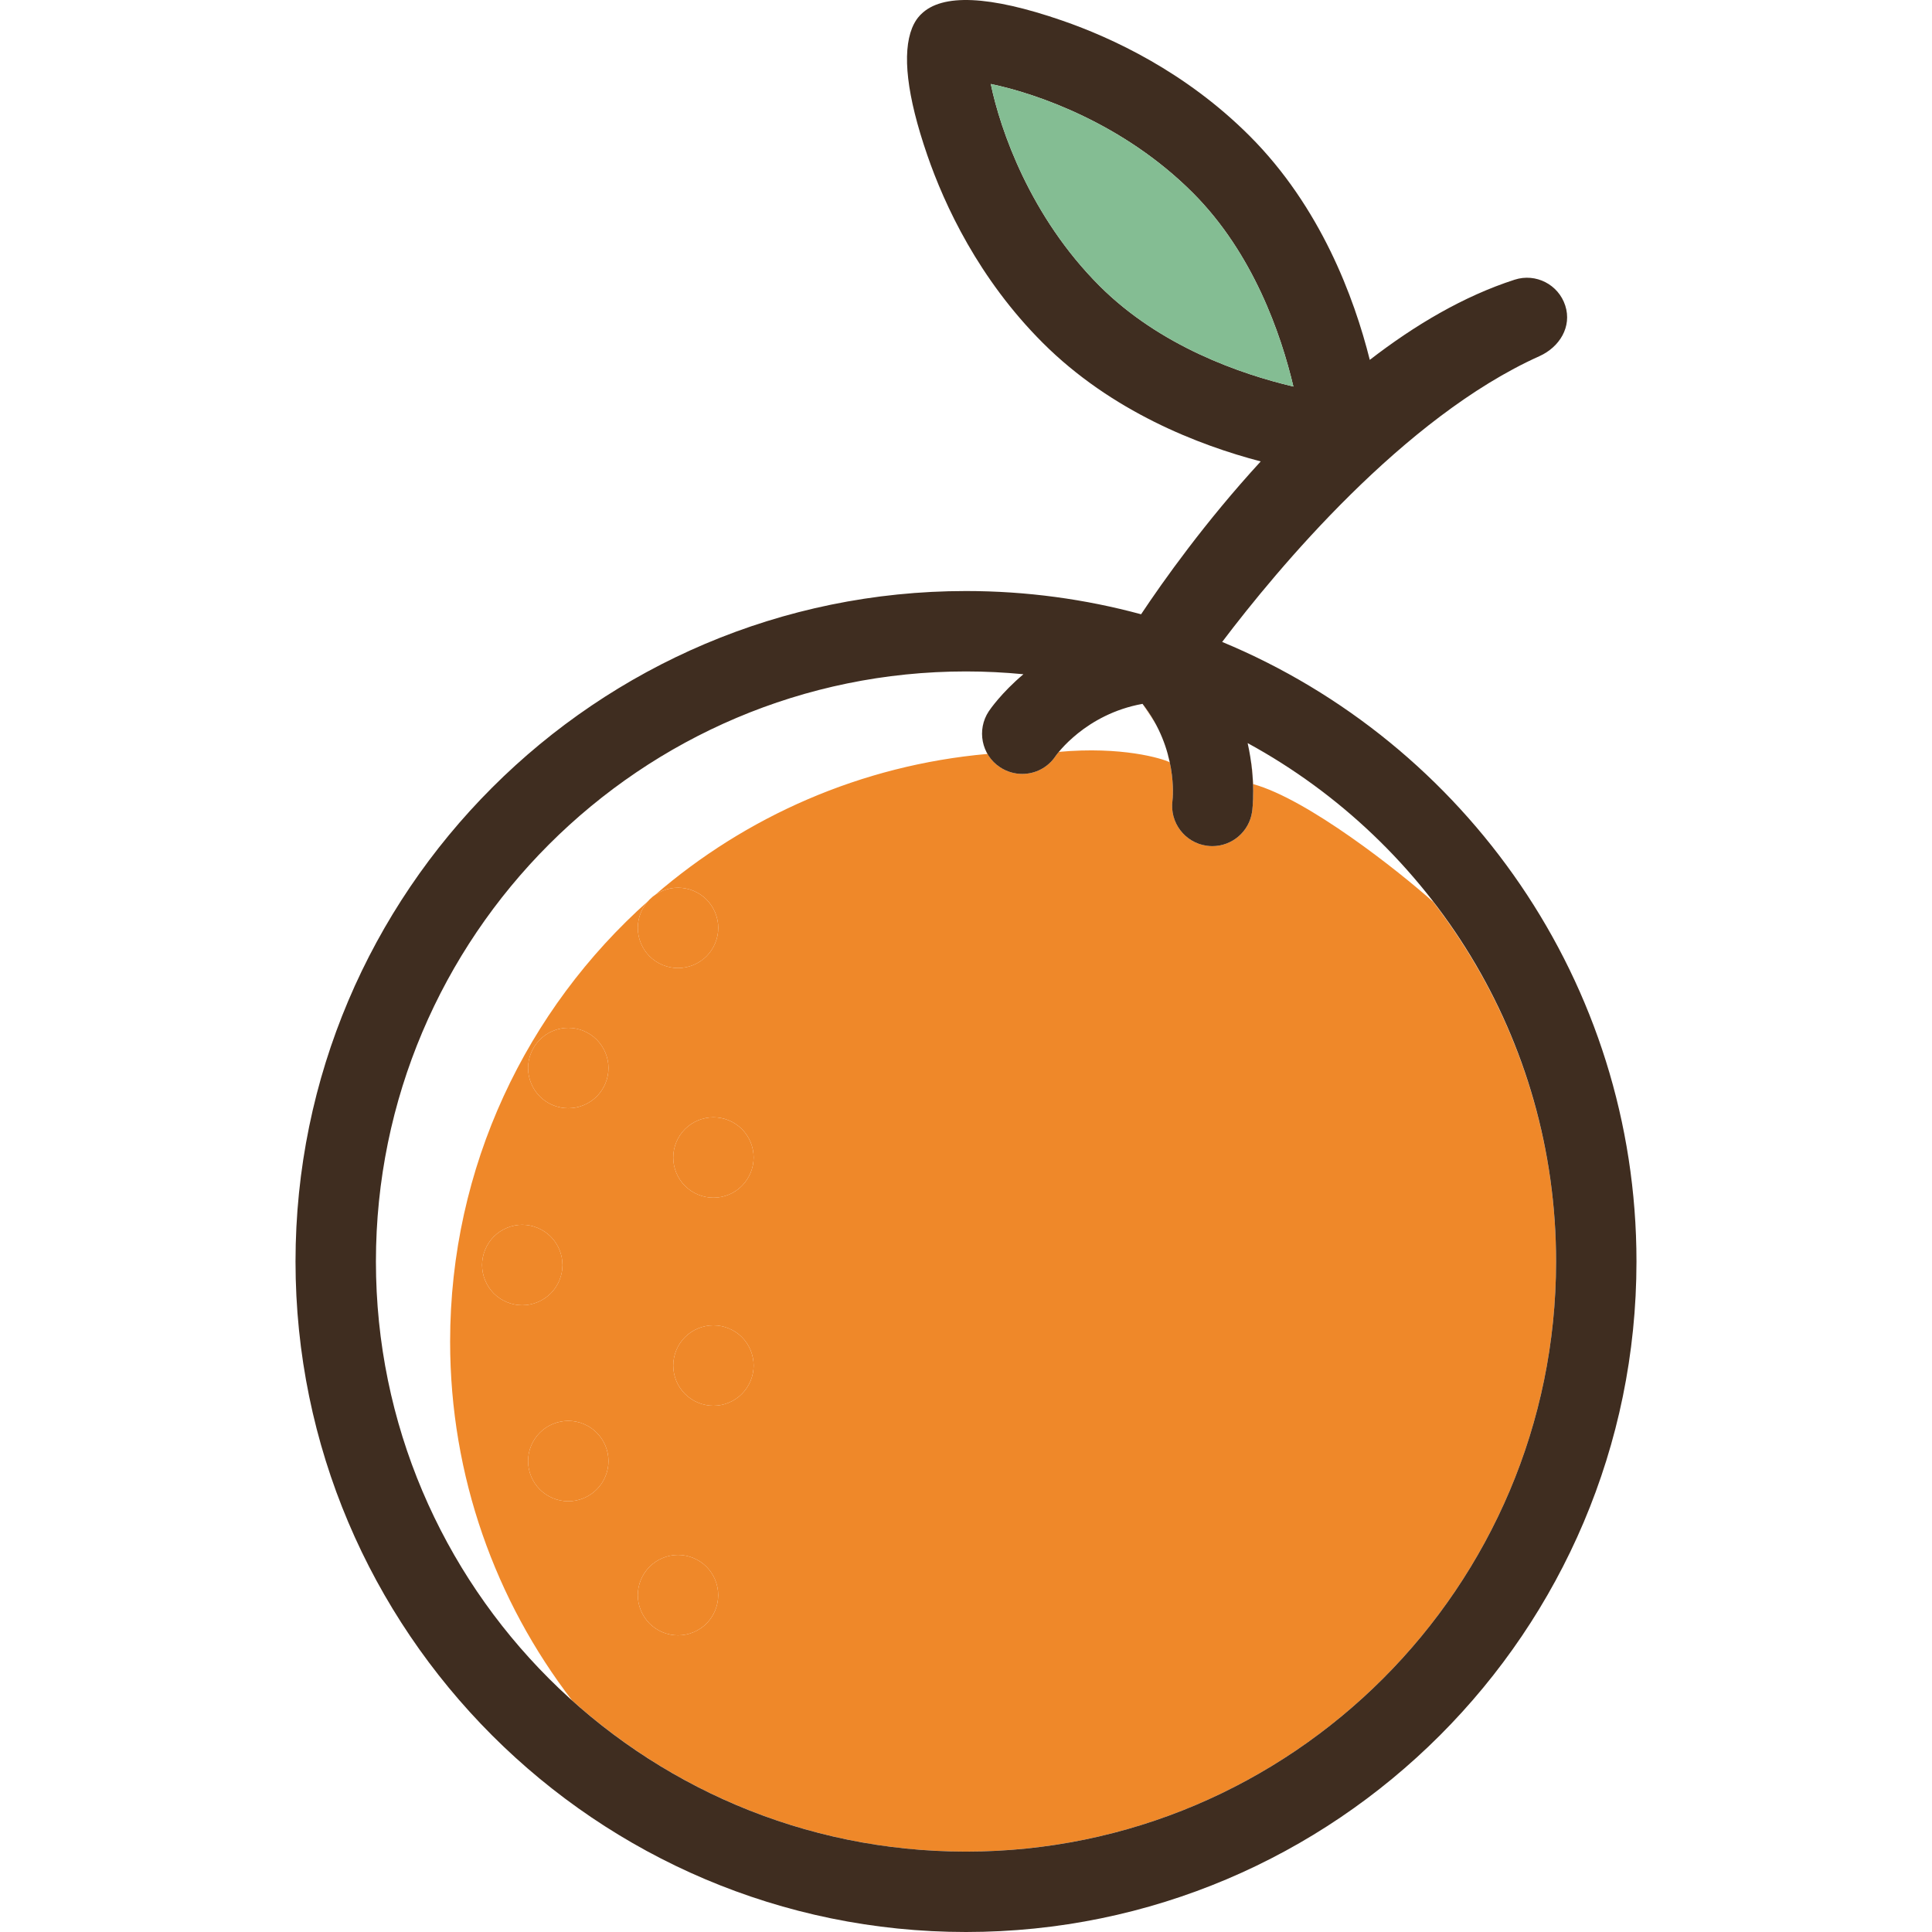
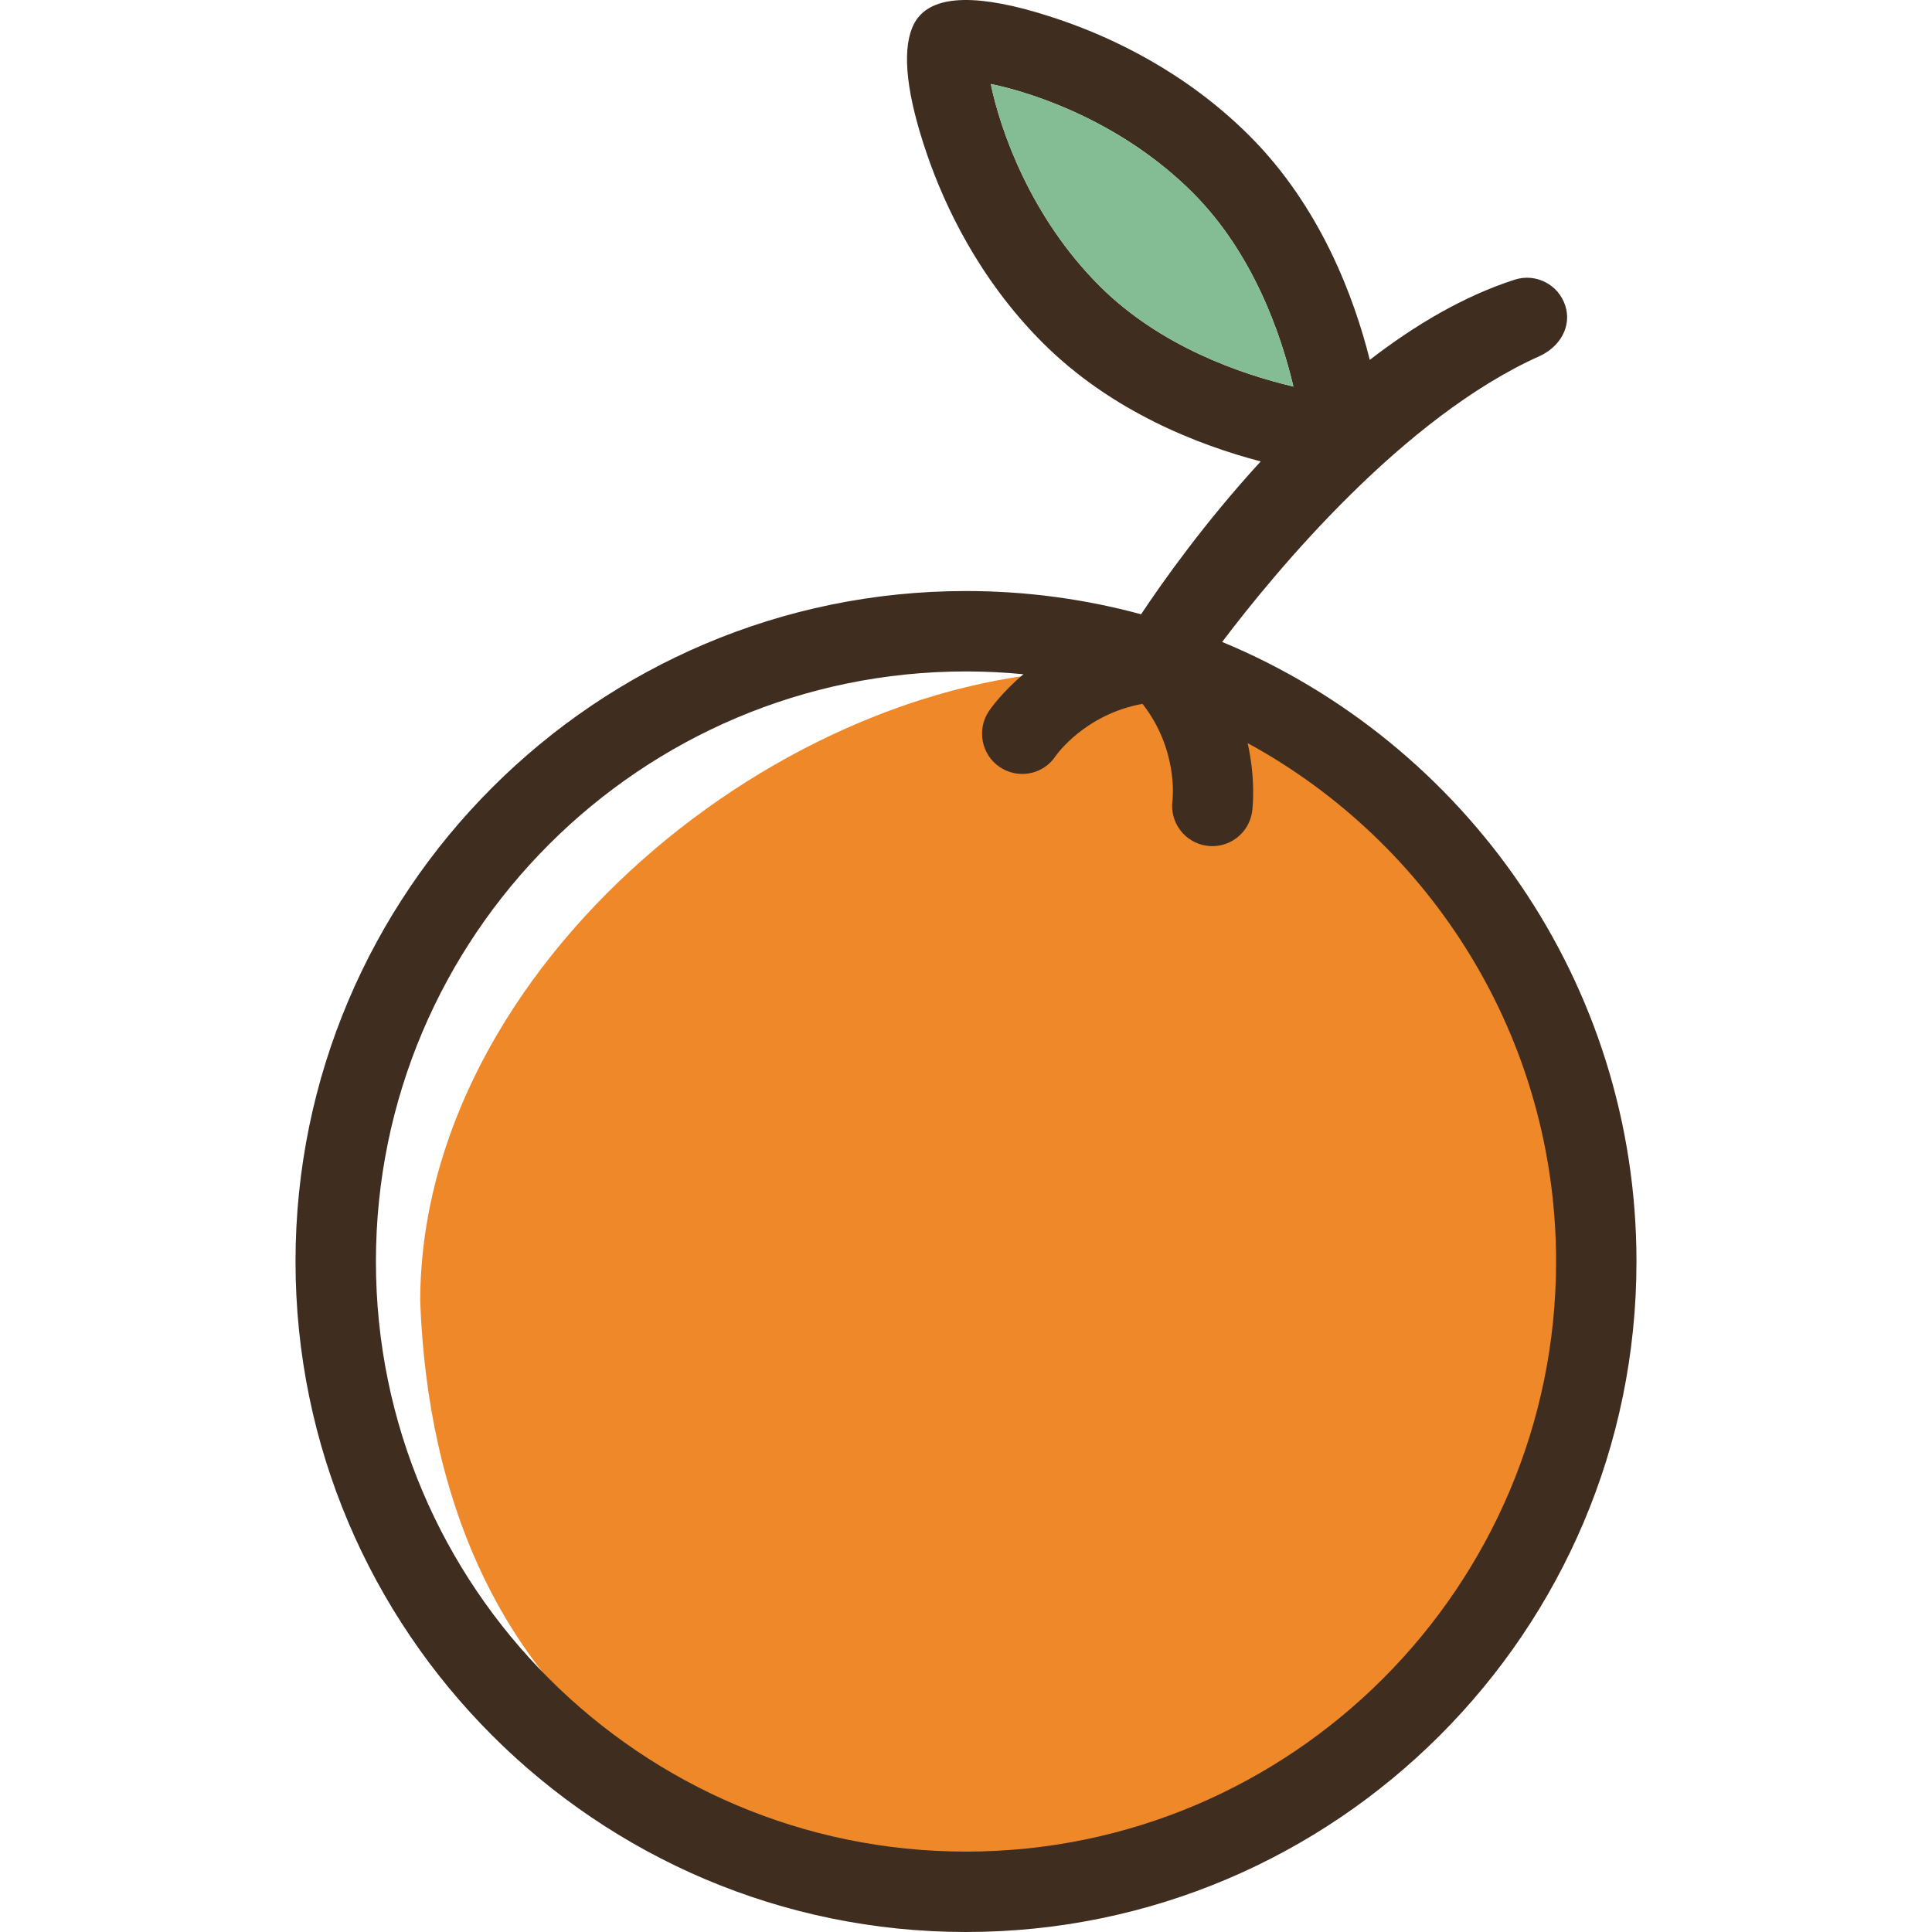
<svg xmlns="http://www.w3.org/2000/svg" width="800" height="800" viewBox="0 0 800 800" fill="none">
  <g clip-path="url(#clip0_2602_2)">
    <rect width="800" height="800" fill="white" />
    <g clip-path="url(#clip1_2602_2)">
-       <path d="M460.363 295.274C462.043 294.557 463.823 293.9 465.686 293.309C463.82 293.902 462.045 294.557 460.363 295.274Z" fill="#EF8829" />
-       <path d="M446.112 303.847C447.139 303.015 448.27 302.169 449.472 301.324C448.266 302.169 447.141 303.013 446.112 303.847Z" fill="#EF8829" />
-       <path d="M466.848 292.965C468.84 292.379 470.901 291.845 473.097 291.447C470.899 291.848 468.84 292.379 466.848 292.965Z" fill="#EF8829" />
-       <path d="M442.92 306.627C443.701 305.897 444.576 305.129 445.514 304.345C444.573 305.129 443.701 305.895 442.92 306.627Z" fill="#EF8829" />
-       <path d="M473.095 291.449C475.51 294.951 477.247 297.643 478.584 299.923C477.079 297.111 475.295 294.269 473.095 291.449Z" fill="#EF8829" />
-       <path d="M541.616 323.454C543.095 324.51 544.567 325.579 546.021 326.668C544.567 325.579 543.097 324.51 541.616 323.454Z" fill="#EF8829" />
-       <path d="M454.873 297.948C456.276 297.171 457.786 296.43 459.36 295.724C457.784 296.432 456.279 297.171 454.873 297.948Z" fill="#EF8829" />
-       <path d="M578.323 355.59C579.815 357.186 581.261 358.826 582.71 360.462C581.258 358.824 579.817 357.186 578.323 355.59Z" fill="#EF8829" />
-       <path d="M450.347 300.728C451.633 299.861 452.987 298.995 454.464 298.165C452.985 298.995 451.633 299.858 450.347 300.728Z" fill="#EF8829" />
-       <path d="M442.608 306.913C441.751 307.725 441.019 308.473 440.361 309.175C441.014 308.478 441.758 307.721 442.608 306.913Z" fill="#EF8829" />
-       <path d="M407.092 300.131C407.256 299.402 407.466 298.683 407.73 297.972C407.466 298.683 407.254 299.4 407.092 300.131Z" fill="#EF8829" />
-       <path d="M157.043 548.221C156.739 545.359 156.538 542.468 156.336 539.578C156.54 542.468 156.739 545.359 157.043 548.221Z" fill="#EF8829" />
-       <path d="M201.55 664.646C199.852 662.286 198.172 659.915 196.558 657.496C198.172 659.918 199.854 662.286 201.55 664.646Z" fill="#EF8829" />
-       <path d="M236.598 703.847C233.685 701.222 230.837 698.53 228.054 695.77C230.837 698.53 233.685 701.224 236.598 703.847Z" fill="#EF8829" />
-       <path d="M209.815 675.521C207.681 672.878 205.585 670.204 203.562 667.473C205.585 670.206 207.681 672.878 209.815 675.521Z" fill="#EF8829" />
-       <path d="M187.753 643.177C186.491 640.97 185.245 638.752 184.052 636.501C185.245 638.752 186.491 640.968 187.753 643.177Z" fill="#EF8829" />
-       <path d="M593.422 373.416C579.096 360.613 541.481 330.898 518.904 324.681C518.428 318.069 518.496 318.042 517.894 314.731C519.654 326.773 518.589 335.295 518.479 336.049C517.303 344.363 510.176 350.366 502.017 350.366C501.242 350.366 500.456 350.311 499.664 350.198C490.608 348.917 484.286 340.567 485.497 331.516C485.586 330.763 486.462 322.317 483.304 311.431C483.624 312.699 483.95 314.04 484.351 315.636C481.081 313.998 464.374 308.978 438.444 311.335C438.869 310.822 439.425 310.189 440.051 309.509C438.234 311.484 437.227 312.876 437.081 313.084C433.885 317.885 428.645 320.464 423.295 320.464C420.112 320.464 416.896 319.552 414.038 317.653C411.367 315.873 409.425 313.425 408.19 310.696C408.418 311.196 408.639 311.701 408.918 312.179C356.524 316.836 308.83 338.084 271.156 370.642C270.385 371.182 269.653 371.773 268.982 372.44C272.088 369.354 276.371 367.579 280.745 367.579C285.139 367.579 289.424 369.354 292.529 372.44C295.617 375.545 297.412 379.83 297.412 384.204C297.412 388.598 295.615 392.884 292.529 395.989C289.422 399.075 285.139 400.85 280.745 400.85C276.371 400.85 272.088 399.075 268.982 395.989C265.874 392.881 264.099 388.598 264.099 384.204C264.099 379.833 265.874 375.547 268.982 372.44C268.785 372.637 268.61 372.851 268.424 373.057C218.124 417.843 186.385 483.049 186.385 555.535C186.385 611.366 205.222 662.873 236.855 704.066C280.147 742.978 337.349 766.702 400 766.702C534.73 766.702 644.339 657.091 644.339 522.361C644.337 466.317 625.278 414.687 593.422 373.416ZM204.476 535.587C201.39 532.479 199.615 528.196 199.615 523.822C199.615 519.428 201.39 515.145 204.476 512.037C207.584 508.951 211.867 507.154 216.238 507.154C220.634 507.154 224.918 508.954 228.025 512.037C231.131 515.145 232.908 519.428 232.908 523.822C232.908 528.196 231.131 532.479 228.025 535.587C224.918 538.672 220.634 540.468 216.238 540.468C211.869 540.468 207.586 538.672 204.476 535.587ZM247.073 616.759C243.985 619.866 239.682 621.642 235.308 621.642C230.936 621.642 226.631 619.866 223.545 616.759C220.437 613.675 218.662 609.368 218.662 604.994C218.662 600.6 220.44 596.315 223.545 593.231C226.631 590.123 230.936 588.348 235.308 588.348C239.682 588.348 243.987 590.123 247.073 593.231C250.178 596.315 251.954 600.6 251.954 604.994C251.954 609.365 250.178 613.673 247.073 616.759ZM247.073 454.036C243.985 457.12 239.704 458.897 235.308 458.897C230.914 458.897 226.631 457.122 223.545 454.036C220.437 450.929 218.662 446.645 218.662 442.249C218.662 437.878 220.44 433.595 223.545 430.487C226.631 427.381 230.936 425.604 235.308 425.604C239.682 425.604 243.965 427.381 247.073 430.487C250.178 433.595 251.954 437.878 251.954 442.249C251.954 446.645 250.178 450.929 247.073 454.036ZM292.529 672.293C289.422 675.377 285.139 677.154 280.745 677.154C276.371 677.154 272.088 675.379 268.982 672.293C265.874 669.186 264.099 664.88 264.099 660.506C264.099 656.135 265.874 651.83 268.982 648.744C272.088 645.636 276.371 643.861 280.745 643.861C285.139 643.861 289.424 645.638 292.529 648.744C295.617 651.83 297.39 656.135 297.39 660.506C297.393 664.88 295.617 669.186 292.529 672.293ZM307.181 577.205C304.095 580.311 299.812 582.086 295.416 582.086C291.044 582.086 286.739 580.311 283.653 577.205C280.545 574.12 278.77 569.814 278.77 565.44C278.77 561.047 280.548 556.763 283.653 553.656C286.741 550.572 291.044 548.795 295.416 548.795C299.79 548.795 304.095 550.572 307.181 553.656C310.289 556.763 312.062 561.047 312.062 565.44C312.062 569.814 310.286 574.097 307.181 577.205ZM307.181 491.06C304.095 494.17 299.812 495.943 295.416 495.943C291.044 495.943 286.739 494.167 283.653 491.06C280.545 487.976 278.77 483.669 278.77 479.297C278.77 474.903 280.548 470.618 283.653 467.512C286.741 464.424 291.044 462.649 295.416 462.649C299.79 462.649 304.095 464.424 307.181 467.512C310.289 470.618 312.062 474.903 312.062 479.297C312.062 483.669 310.286 487.976 307.181 491.06Z" fill="#EF8829" />
-       <path d="M406.902 306.421C406.8 305.788 406.738 305.149 406.711 304.504C406.74 305.149 406.8 305.786 406.902 306.421Z" fill="#EF8829" />
-       <path d="M161.049 573.338C160.535 570.923 160.09 568.484 159.65 566.042C160.093 568.484 160.535 570.923 161.049 573.338Z" fill="#EF8829" />
-       <path d="M164.004 585.59C163.378 583.253 162.809 580.891 162.251 578.524C162.809 580.891 163.378 583.25 164.004 585.59Z" fill="#EF8829" />
-       <path d="M158.727 560.883C158.32 558.328 158.001 555.747 157.673 553.168C157.999 555.747 158.32 558.328 158.727 560.883Z" fill="#EF8829" />
-       <path d="M211.043 677.086C216.303 683.498 221.879 689.639 227.753 695.485C221.879 689.639 216.305 683.496 211.043 677.086Z" fill="#EF8829" />
-       <path d="M181.82 632.156C180.709 629.958 179.62 627.744 178.573 625.509C179.62 627.747 180.709 629.956 181.82 632.156Z" fill="#EF8829" />
-       <path d="M156.015 535.383C155.787 531.071 155.661 526.733 155.661 522.365C155.661 526.733 155.79 531.071 156.015 535.383Z" fill="#EF8829" />
-       <path d="M171.729 609.372C170.872 607.132 170.053 604.872 169.261 602.599C170.053 604.872 170.872 607.13 171.729 609.372Z" fill="#EF8829" />
-       <path d="M295.416 462.649C291.044 462.649 286.739 464.425 283.654 467.512C280.548 470.618 278.771 474.903 278.771 479.297C278.771 483.669 280.548 487.976 283.654 491.062C286.741 494.17 291.044 495.945 295.416 495.945C299.812 495.945 304.095 494.17 307.181 491.062C310.287 487.979 312.062 483.671 312.062 479.297C312.062 474.903 310.287 470.618 307.181 467.512C304.095 464.425 299.79 462.649 295.416 462.649Z" fill="#EF8829" />
-       <path d="M295.416 548.792C291.044 548.792 286.739 550.57 283.654 553.653C280.548 556.761 278.771 561.044 278.771 565.438C278.771 569.812 280.548 574.117 283.654 577.205C286.741 580.311 291.044 582.086 295.416 582.086C299.812 582.086 304.095 580.311 307.181 577.205C310.287 574.097 312.062 569.814 312.062 565.438C312.062 561.044 310.287 556.761 307.181 553.653C304.095 550.57 299.79 548.792 295.416 548.792Z" fill="#EF8829" />
-       <path d="M280.745 643.859C276.371 643.859 272.088 645.636 268.982 648.742C265.874 651.828 264.099 656.133 264.099 660.505C264.099 664.878 265.874 669.184 268.982 672.291C272.088 675.375 276.371 677.152 280.745 677.152C285.139 677.152 289.424 675.377 292.53 672.291C295.617 669.184 297.393 664.878 297.393 660.505C297.393 656.133 295.617 651.828 292.53 648.742C289.424 645.639 285.139 643.859 280.745 643.859Z" fill="#EF8829" />
-       <path d="M280.745 400.854C285.139 400.854 289.424 399.079 292.53 395.993C295.617 392.886 297.413 388.603 297.413 384.209C297.413 379.837 295.615 375.552 292.53 372.446C289.424 369.358 285.139 367.583 280.745 367.583C276.371 367.583 272.088 369.358 268.982 372.446C265.874 375.552 264.099 379.837 264.099 384.209C264.099 388.603 265.874 392.888 268.982 395.993C272.088 399.079 276.371 400.854 280.745 400.854Z" fill="#EF8829" />
-       <path d="M235.308 425.602C230.936 425.602 226.631 427.379 223.543 430.485C220.438 433.592 218.66 437.876 218.66 442.247C218.66 446.643 220.438 450.926 223.543 454.034C226.631 457.118 230.914 458.893 235.308 458.893C239.704 458.893 243.987 457.118 247.073 454.034C250.178 450.926 251.954 446.643 251.954 442.247C251.954 437.876 250.178 433.592 247.073 430.485C243.965 427.379 239.682 425.602 235.308 425.602Z" fill="#EF8829" />
-       <path d="M232.91 523.822C232.91 519.428 231.133 515.145 228.027 512.037C224.92 508.954 220.636 507.154 216.24 507.154C211.869 507.154 207.586 508.954 204.478 512.037C201.392 515.145 199.619 519.428 199.619 523.822C199.619 528.196 201.394 532.479 204.478 535.587C207.586 538.673 211.869 540.468 216.24 540.468C220.636 540.468 224.92 538.67 228.027 535.587C231.135 532.479 232.91 528.196 232.91 523.822Z" fill="#EF8829" />
-       <path d="M235.308 588.348C230.936 588.348 226.631 590.123 223.543 593.231C220.438 596.315 218.66 600.6 218.66 604.996C218.66 609.368 220.438 613.675 223.543 616.759C226.631 619.866 230.934 621.642 235.308 621.642C239.682 621.642 243.987 619.866 247.073 616.759C250.178 613.675 251.954 609.368 251.954 604.996C251.954 600.602 250.178 596.317 247.073 593.231C243.987 590.121 239.682 588.348 235.308 588.348Z" fill="#EF8829" />
-       <path d="M506.074 265.81C528.92 235.618 581.247 172.718 637.409 147.498C645.793 143.732 650.96 135.295 648.14 126.545C645.317 117.792 635.932 112.989 627.186 115.813C605.992 122.651 585.754 134.673 567.2 149.018C560.723 123.176 546.812 85.654 517.427 56.268C490.951 29.792 460.571 15.672 439.744 8.487C409.689 -1.881 390.061 -2.754 381.4 5.897C381.4 5.897 379.206 7.778 377.69 11.555C373.52 21.934 375.441 39.516 383.968 64.236C391.15 85.063 405.27 115.448 431.746 141.922C460.212 170.388 496.315 184.331 522.036 191.066C498.997 216.148 481.601 240.687 472.502 254.357C449.381 248.095 425.079 244.733 399.998 244.733C246.911 244.733 122.368 369.276 122.368 522.365C122.368 675.454 246.913 800 399.998 800C553.089 800 677.63 675.454 677.63 522.365C677.633 406.827 606.685 307.561 506.074 265.81ZM493.884 79.808C518.919 104.843 530.443 138.393 535.571 160.064C513.885 154.939 480.331 143.416 455.292 118.374C426.626 89.712 414.224 53.868 410.258 34.77C429.349 38.732 465.21 51.135 493.884 79.808ZM155.661 522.365C155.661 387.638 265.272 278.026 399.998 278.026C408.017 278.026 415.948 278.427 423.778 279.186C414.609 286.927 409.87 293.88 409.45 294.508C404.356 302.163 406.384 312.56 414.036 317.657C416.894 319.556 420.11 320.468 423.293 320.468C428.643 320.468 433.885 317.89 437.079 313.089C437.617 312.314 449.459 295.732 473.095 291.449C487.757 310.24 485.632 330.336 485.493 331.518C484.284 340.569 490.604 348.921 499.661 350.2C500.454 350.313 501.24 350.369 502.017 350.369C510.176 350.369 517.303 344.363 518.476 336.052C518.607 335.153 520.132 323.392 516.621 307.703C592.645 349.169 644.337 429.845 644.337 522.368C644.337 657.098 534.728 766.709 399.998 766.709C265.272 766.704 155.661 657.095 155.661 522.365Z" fill="#3F2D20" />
+       <path d="M667 529C667 667.623 559.996 780 428 780C296.004 780 180.5 708 174 539C174 400.377 324.504 277.5 456.5 277.5C588.496 277.5 667 390.377 667 529Z" fill="#EF8829" />
+       <path d="M506.074 265.81C528.92 235.618 581.247 172.718 637.409 147.498C645.793 143.732 650.96 135.295 648.14 126.545C645.317 117.792 635.932 112.989 627.186 115.813C605.992 122.651 585.754 134.673 567.2 149.018C560.723 123.176 546.812 85.654 517.427 56.268C490.951 29.792 460.571 15.672 439.744 8.487C409.689 -1.881 390.061 -2.754 381.4 5.897C381.4 5.897 379.206 7.778 377.69 11.555C373.52 21.934 375.441 39.516 383.968 64.236C391.15 85.063 405.271 115.448 431.746 141.922C460.212 170.388 496.315 184.331 522.036 191.066C498.997 216.148 481.601 240.687 472.502 254.357C449.381 248.095 425.079 244.733 399.998 244.733C246.911 244.733 122.368 369.276 122.368 522.365C122.368 675.454 246.913 800 399.998 800C553.089 800 677.63 675.454 677.63 522.365C677.633 406.827 606.685 307.561 506.074 265.81ZM493.884 79.808C518.919 104.843 530.443 138.393 535.571 160.064C513.885 154.939 480.331 143.416 455.292 118.374C426.626 89.712 414.224 53.868 410.258 34.77C429.349 38.732 465.21 51.135 493.884 79.808ZM155.661 522.365C155.661 387.638 265.272 278.026 399.998 278.026C408.017 278.026 415.948 278.427 423.778 279.186C414.609 286.927 409.87 293.88 409.45 294.508C404.356 302.163 406.384 312.56 414.036 317.657C416.894 319.556 420.11 320.468 423.293 320.468C428.643 320.468 433.885 317.89 437.079 313.089C437.617 312.314 449.459 295.732 473.095 291.449C487.757 310.24 485.632 330.336 485.493 331.518C484.284 340.569 490.604 348.921 499.661 350.2C500.454 350.313 501.24 350.369 502.017 350.369C510.176 350.369 517.303 344.363 518.476 336.052C518.607 335.153 520.132 323.392 516.621 307.703C592.645 349.169 644.337 429.845 644.337 522.368C644.337 657.098 534.728 766.709 399.998 766.709C265.272 766.704 155.661 657.095 155.661 522.365Z" fill="#3F2D20" />
      <path d="M535.571 160.064C530.442 138.391 518.919 104.843 493.884 79.808C465.21 51.132 429.349 38.732 410.257 34.77C414.224 53.868 426.626 89.712 455.291 118.375C480.331 143.418 513.885 154.942 535.571 160.064Z" fill="#84BD93" />
    </g>
  </g>
  <defs>
    <clipPath id="clip0_2602_2">
      <rect width="800" height="800" fill="white" />
    </clipPath>
    <clipPath id="clip1_2602_2">
      <rect width="800" height="800" fill="white" />
    </clipPath>
  </defs>
</svg>
